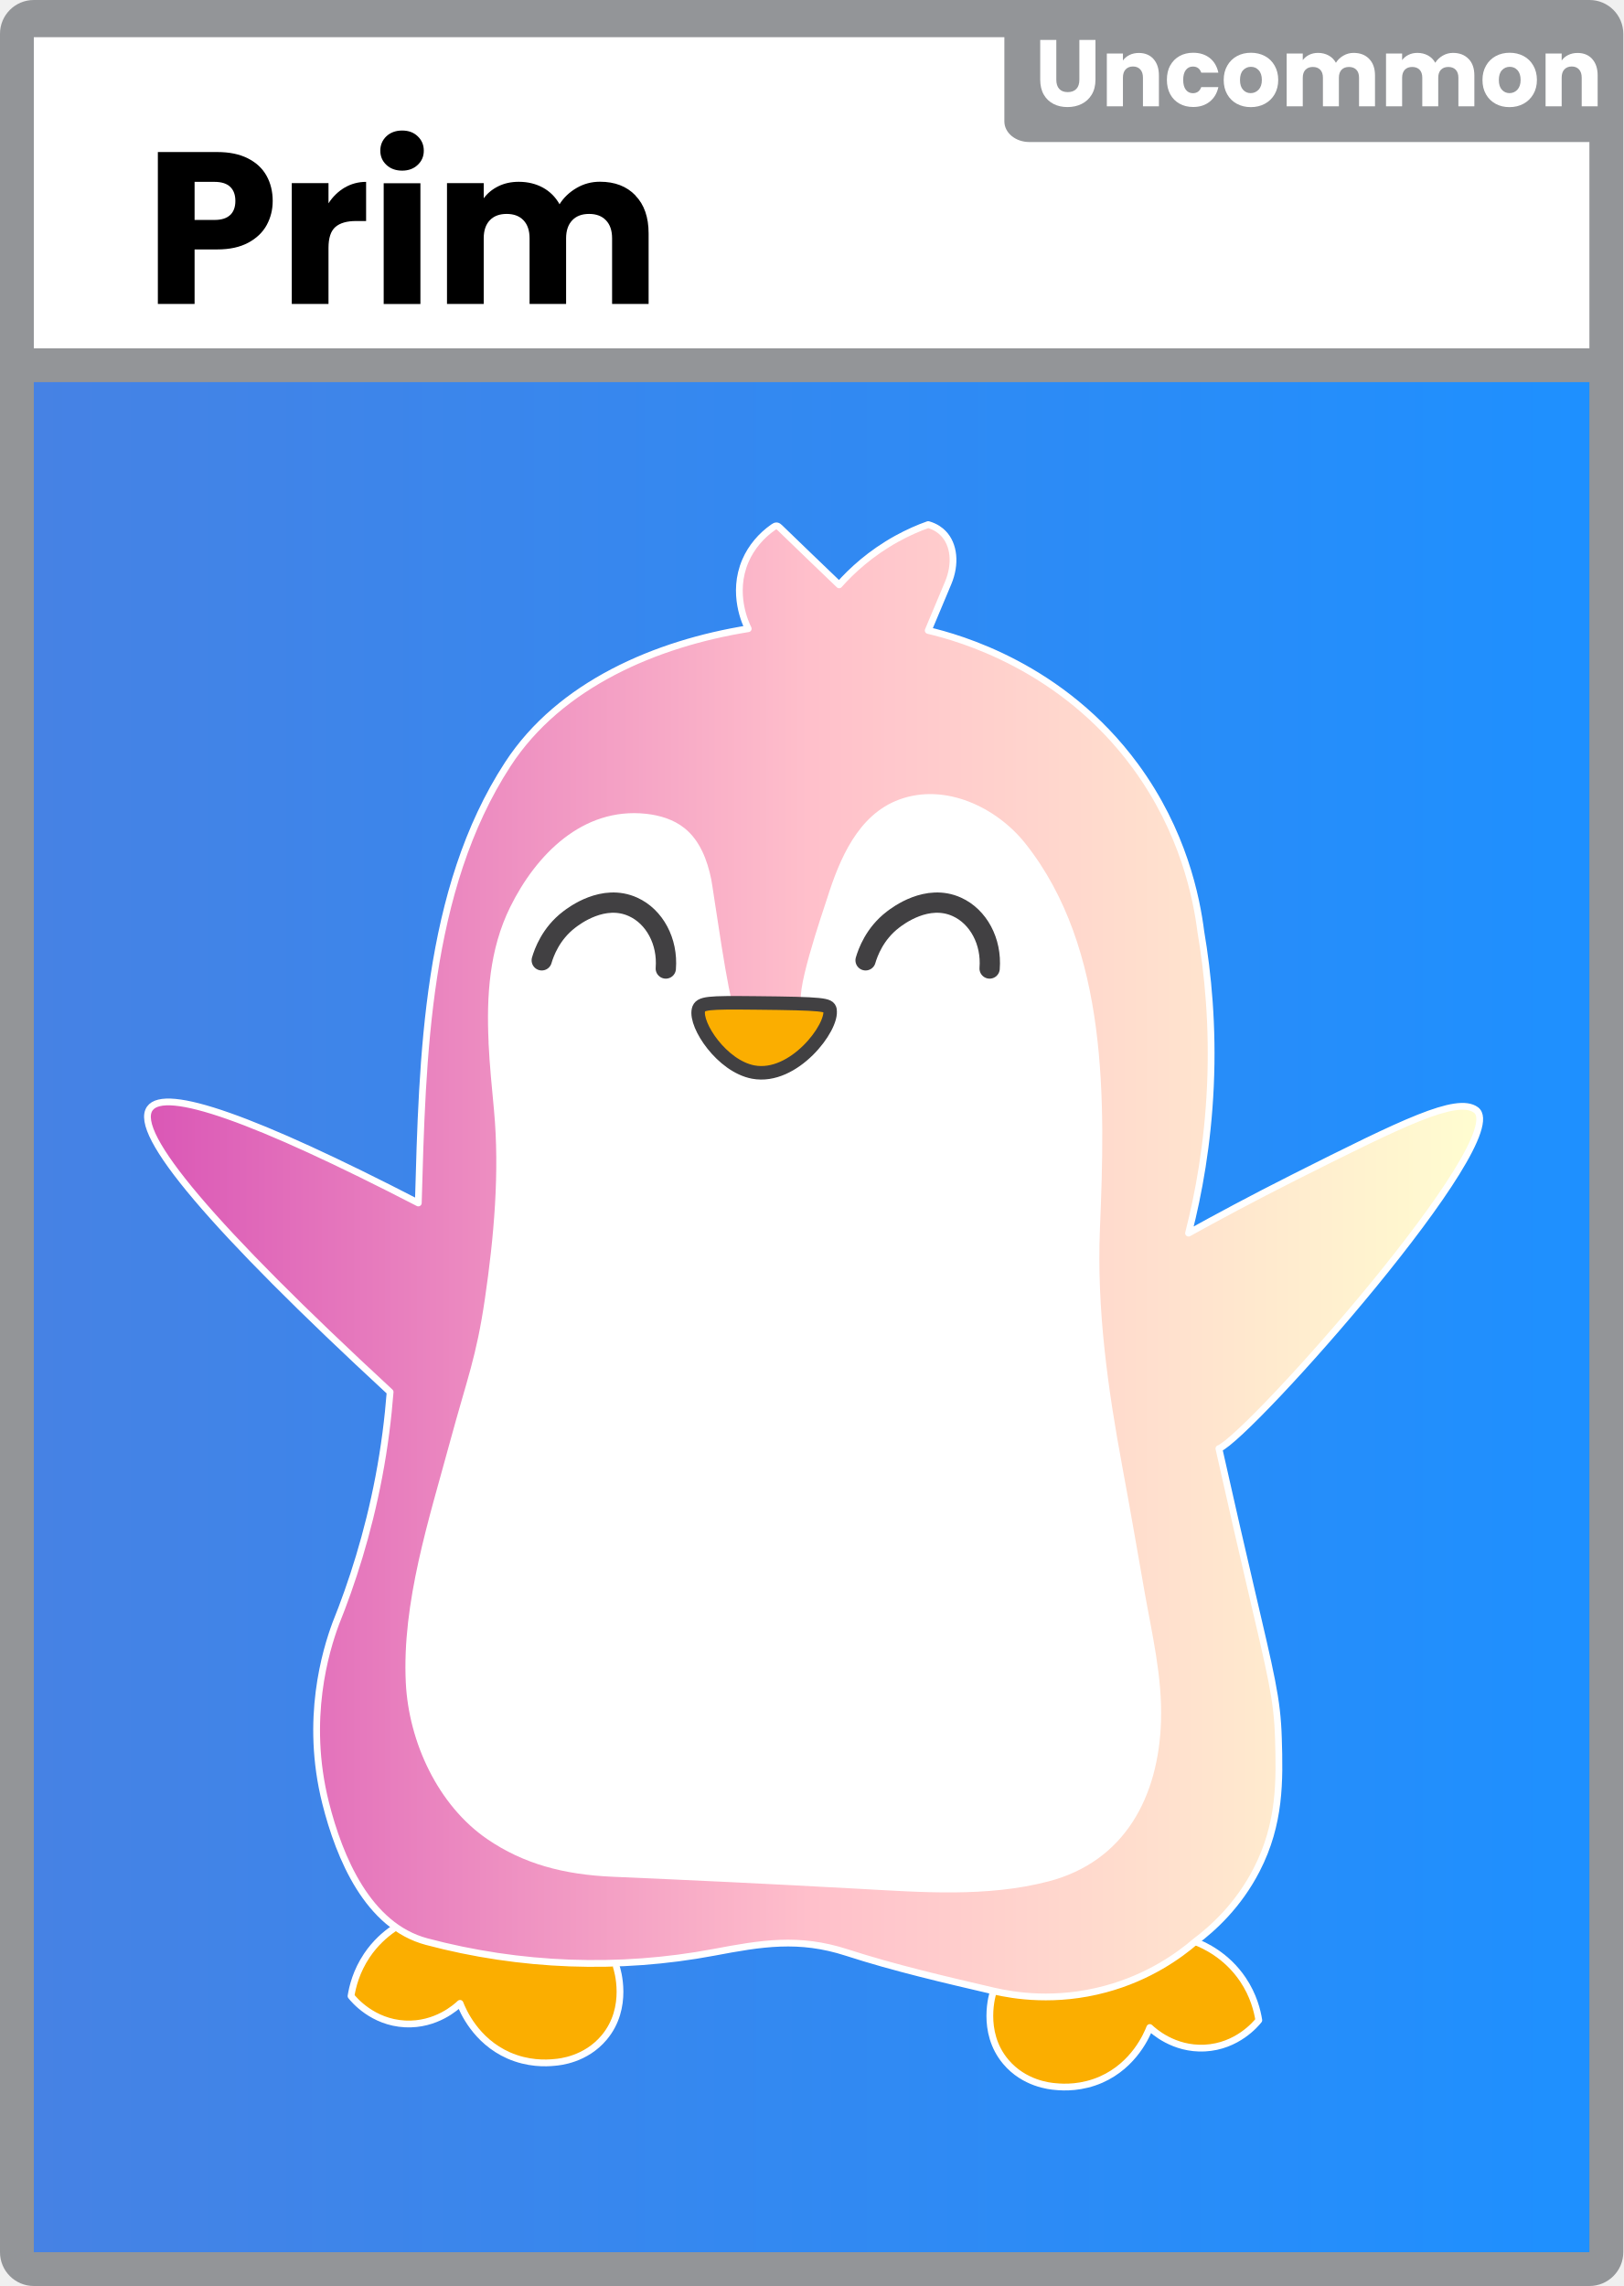
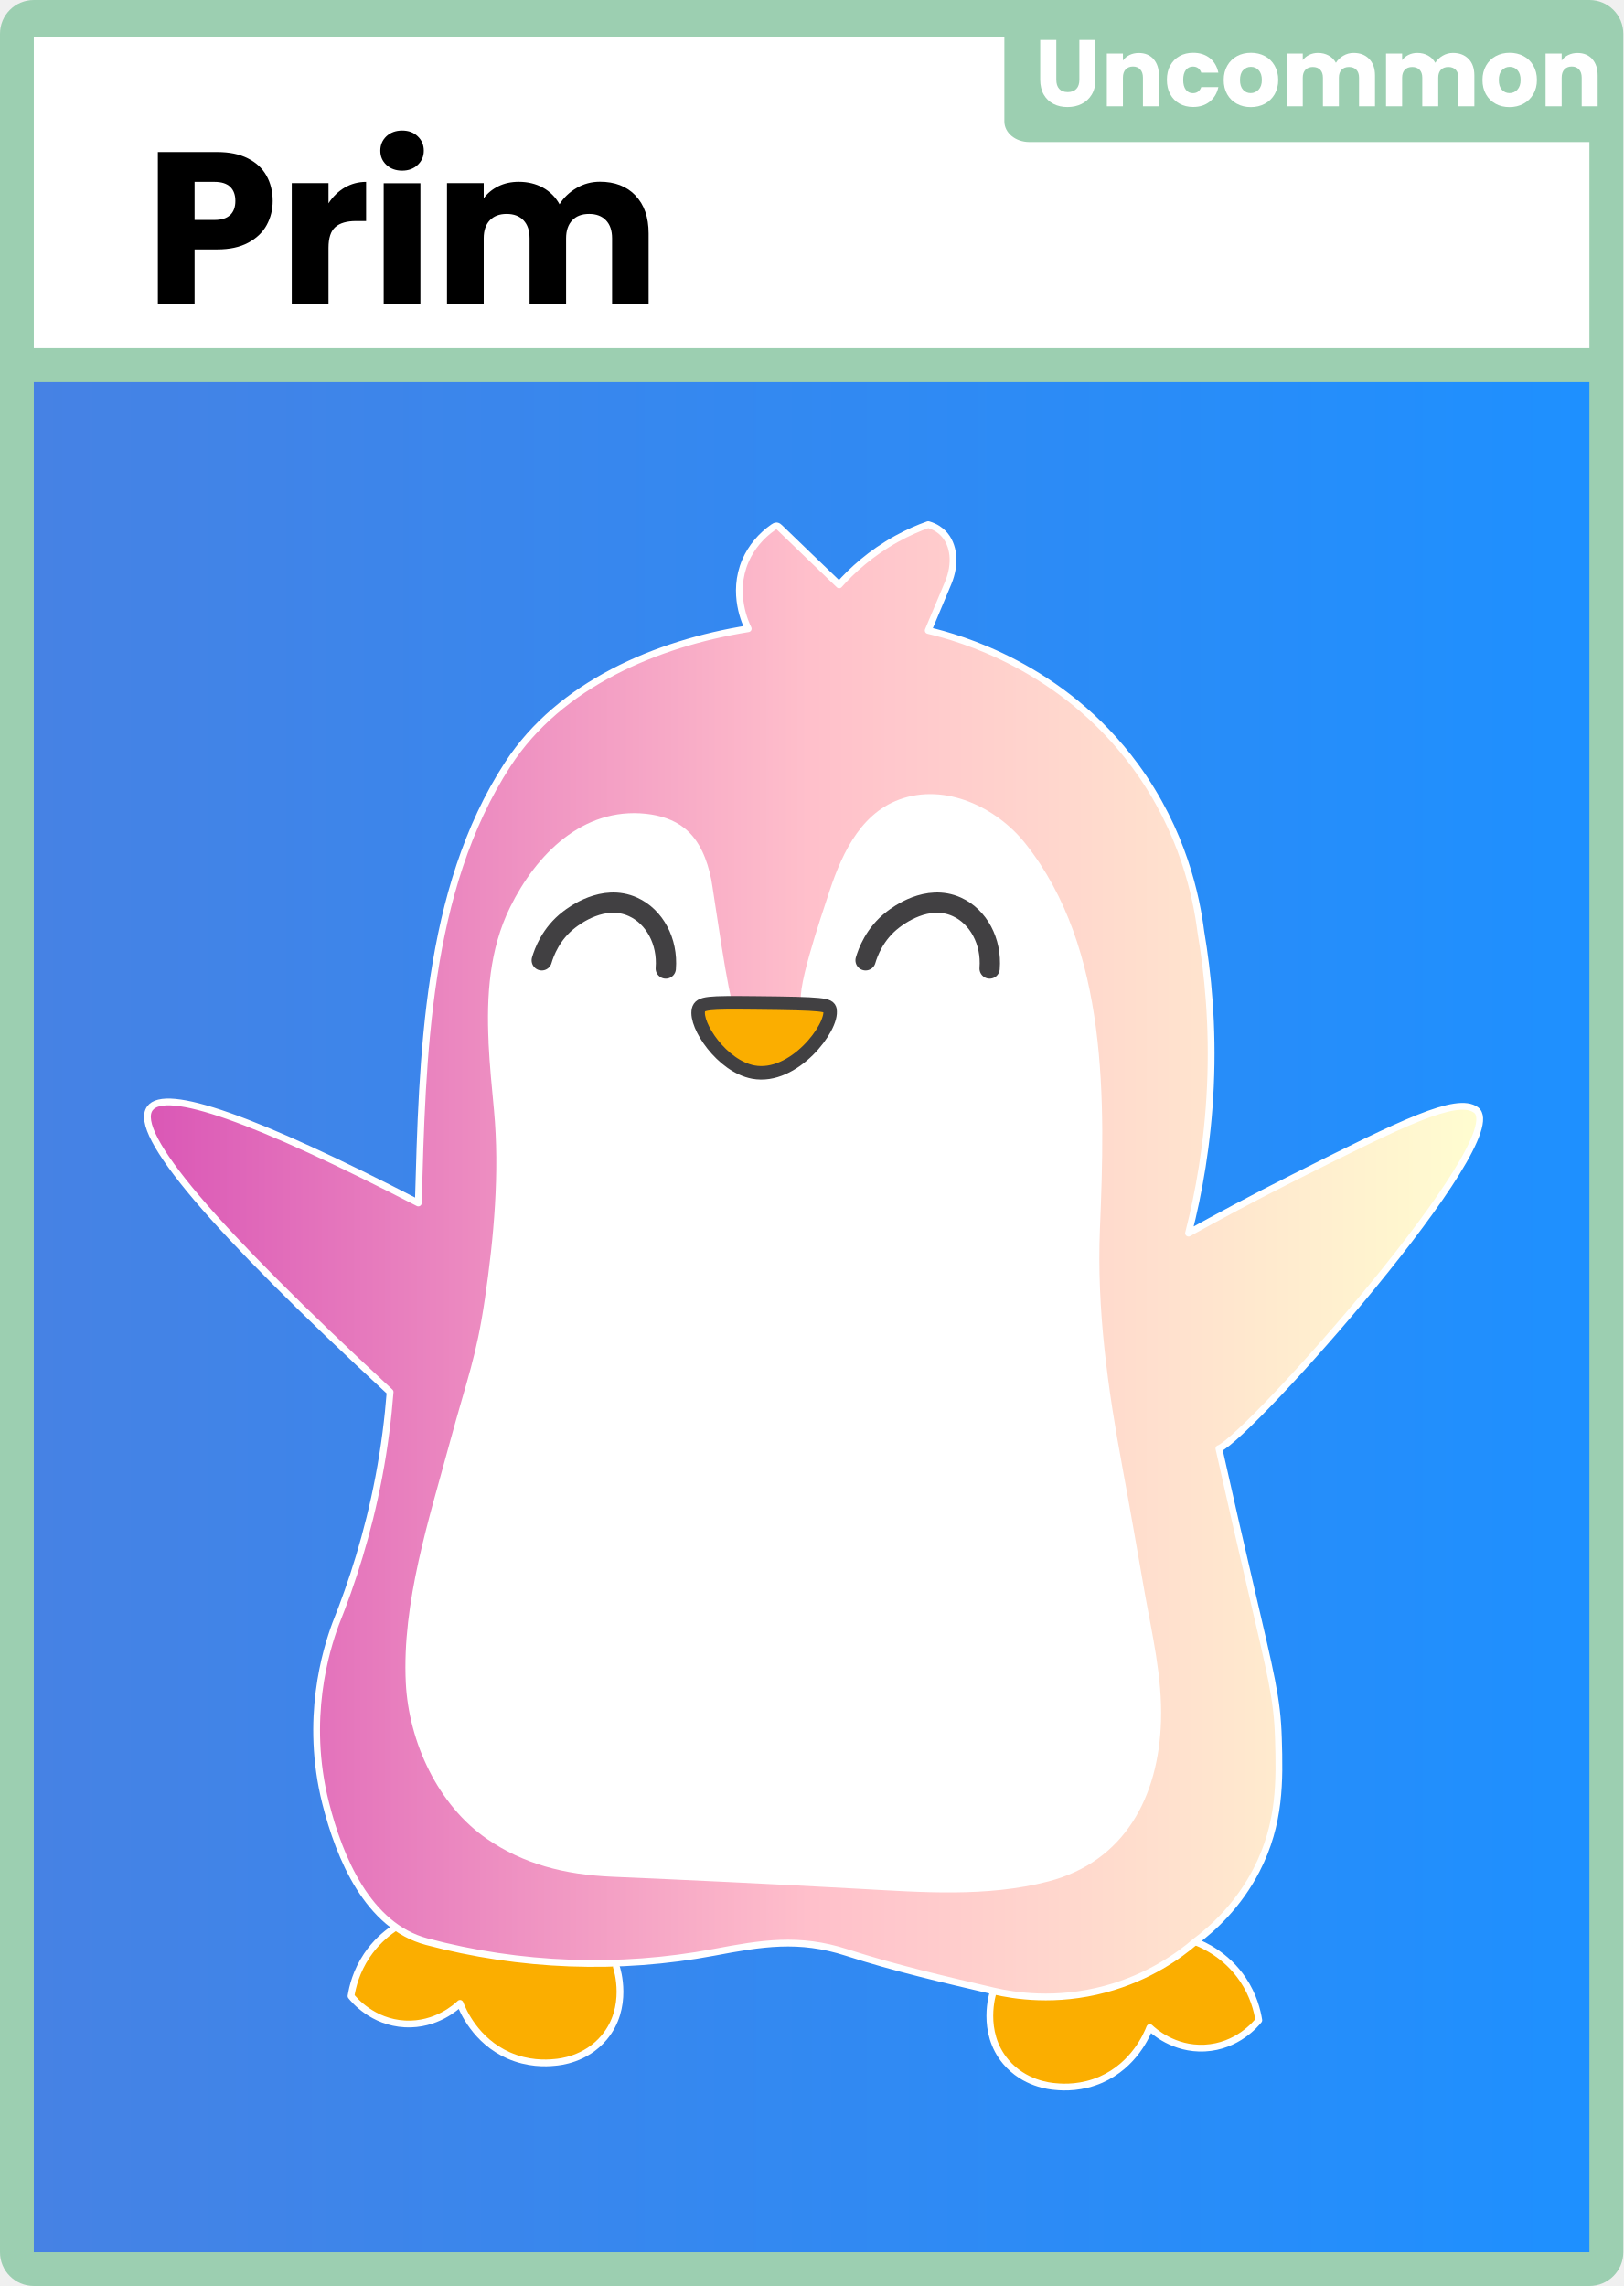
<svg xmlns="http://www.w3.org/2000/svg" id="Outline" width="240" height="338" viewBox="0 0 240 338">
  <defs>
    <style>
      .cls-1 {
        stroke-width: 2px;
      }

      .cls-1, .cls-2 {
        fill: #fbae00;
      }

      .cls-1, .cls-2, .cls-3, .cls-4 {
        stroke-linecap: round;
        stroke-linejoin: round;
      }

      .cls-1, .cls-4 {
        stroke: #414042;
      }

      .cls-5 {
        fill: #fff;
      }

      .cls-2, .cls-3 {
        stroke: #fff;
      }

      .cls-6 {
-         stroke: #939598;
+         stroke: #9ccfb1;
        stroke-miterlimit: 10;
        stroke-width: 5px;
      }

      .cls-6, .cls-4 {
        fill: none;
      }

+       .cls-7 {
+         fill: #9ccfb1;
+       }
+ 
      .cls-3 {
        fill: url(#Prim);
-       }
- 
-       .cls-7 {
-         fill: #939598;
      }

      .cls-4 {
        stroke-width: 3px;
      }

      .cls-8 {
        fill: url(#linear-gradient);
      }
    </style>
    <linearGradient id="linear-gradient" x1="5" y1="143.17" x2="235" y2="143.17" gradientTransform="translate(0 337.17) scale(1 -1)" gradientUnits="userSpaceOnUse">
      <stop offset="0" stop-color="#4682e4" />
      <stop offset="1" stop-color="#1e90ff" />
    </linearGradient>
    <linearGradient id="Prim" x1="21.8" y1="186.41" x2="218.78" y2="186.41" gradientUnits="userSpaceOnUse">
      <stop offset="0" stop-color="#da57b6" />
      <stop offset=".5" stop-color="pink" />
      <stop offset="1" stop-color="#fffdd0" />
    </linearGradient>
  </defs>
  <path class="cls-7" d="M5,0h230.01c2.76,0,5,2.23,5,4.99v328.02c0,2.75-2.24,4.99-5,4.99H5c-2.76,0-5-2.23-5-4.99V4.99C0,2.23,2.24,0,5,0Z" />
  <rect class="cls-8" x="5" y="55" width="230" height="278" />
  <g>
    <path class="cls-2" d="M91.13,290.81c.11.31,1.93,6.01-1.81,10.46-2.73,3.25-6.55,3.61-7.32,3.67-1.34.14-3.94.22-6.79-1.03-4.91-2.17-6.79-6.67-7.19-7.7-.51.48-3.52,3.27-8.13,3.04-4.81-.25-7.57-3.59-7.99-4.12.22-1.37.77-3.66,2.35-6.01,2.41-3.58,5.71-5.08,7.05-5.6" />
    <path class="cls-2" d="M146.89,294.38c-.11.31-1.93,6.01,1.81,10.46,2.73,3.25,6.55,3.61,7.32,3.67,1.34.14,3.94.22,6.79-1.03,4.91-2.17,6.79-6.67,7.19-7.7.51.48,3.52,3.27,8.13,3.04,4.81-.25,7.57-3.59,7.99-4.12-.22-1.37-.77-3.66-2.35-6.01-2.41-3.58-5.71-5.08-7.05-5.6" />
    <path class="cls-3" d="M180.22,214.18c1.86,8.28,3.43,15.13,4.57,19.98,3.17,13.61,4.05,16.95,4.23,22.88.19,6.22.3,12.6-3.23,19.44-2.72,5.29-6.5,8.68-9.06,10.6-2.31,1.98-6.78,5.27-13.3,7.02-7.35,1.98-13.51.98-16.53.28-7.24-1.69-14.64-3.4-21.71-5.69s-12.57-1.36-19.62-.03c-14.04,2.65-28.68,2.1-42.49-1.58-8.68-2.31-12.89-12.37-14.94-20.51-3.12-12.4.06-22.6,1.48-26.46,2.42-6.01,4.78-13.3,6.39-21.74.85-4.47,1.37-8.68,1.67-12.55-26.28-24.29-38.12-38.27-35.53-41.92,2.26-3.19,15.49,1.47,39.7,13.97.61-21.51,1.1-46.23,13.23-64.87,7.7-11.84,22.01-17.86,35.55-20.04-.34-.68-2.51-5.2-.41-10.06.86-1.99,2.33-3.71,4.11-4.95.16-.11.33-.22.52-.2.17.02.31.15.44.27,2.91,2.83,5.85,5.63,8.78,8.45,1.86-2.09,4.65-4.68,8.53-6.82,1.64-.9,3.21-1.59,4.64-2.09,1.15.33,1.84.9,2.21,1.28,1.64,1.67,1.91,4.57.74,7.35-.98,2.35-1.97,4.69-2.95,7.03,4.53,1.07,19.81,5.29,30.63,20.05,7.09,9.66,9.04,19.44,9.68,24.5,1.04,6.11,1.82,13.89,1.41,22.88-.39,8.54-1.74,15.88-3.23,21.68,4.02-2.23,9.36-5.11,15.72-8.31,15.92-8,23.94-11.96,26.77-9.91,5.67,4.11-33.24,48-37.99,50.08h-.01Z" />
    <path class="cls-5" d="M72.23,154.12c.16,3.38.5,6.75.81,10.04.85,9.19-.01,18.78-1.35,27.91-1.27,8.64-2.57,11.57-5.19,21.23-3.07,11.34-7.08,23.64-6.5,35.5.43,8.74,4.73,18.13,12.08,23.15,5.32,3.63,11.27,5.23,18.5,5.54,5.74.25,11.52.51,17.32.79,6.4.31,12.76.64,19.09.99,9.28.51,18.92,1.28,28.02-1.09,11.29-2.94,16.31-12.53,16.65-23.71.2-6.58-1.32-12.8-2.45-19.22-1.07-6.07-2.12-12.19-3.25-18.27-2.16-11.62-3.82-23.43-3.33-35.28.78-18.74,1.34-41.42-11.03-56.99-4.26-5.36-11.85-8.98-18.62-6.5-6.13,2.24-8.85,8.83-10.67,14.57-.55,1.72-5.32,15.5-3.5,15.75-2.26-.32-2.6.24-4.85-.08,0,0-5.27.28-5.41.28-.72,0-3.1-17.29-3.39-18.72-.58-2.84-1.68-5.74-3.94-7.55-1.61-1.3-3.68-1.92-5.74-2.14-9.32-.98-16.22,6.03-20.05,13.8-3.08,6.25-3.51,13.12-3.19,19.98v.02Z" />
    <path class="cls-4" d="M80.1,141.99c.34-1.15,1.33-3.94,4.05-6.02.72-.55,5.06-3.88,9.45-1.88,3.18,1.44,5.16,5.11,4.84,9.11" />
    <path class="cls-4" d="M127.98,141.99c.34-1.15,1.33-3.94,4.05-6.02.72-.55,5.06-3.88,9.45-1.88,3.18,1.44,5.16,5.11,4.84,9.11" />
    <path class="cls-1" d="M122.72,149.31c-.16-.77-.87-.92-11.02-1.02-7.05-.07-8.18-.02-8.43,1.02-.53,2.28,3.48,8.33,8.1,9.2,6,1.13,11.86-6.66,11.34-9.2h.01Z" />
  </g>
  <rect class="cls-5" x="5" y="5.5" width="230" height="49" />
  <path class="cls-7" d="M148.5,5h87v16h-83.3c-2.05,0-3.7-1.36-3.7-3.05V5h0Z" />
  <line class="cls-6" x1="2.5" y1="54" x2="237.5" y2="54" />
  <g>
    <path d="M39.43,33.28c-.59,1.08-1.5,1.95-2.73,2.61-1.23.66-2.75.99-4.57.99h-3.36v8.06h-5.43v-22.46h8.79c1.78,0,3.28.31,4.51.93,1.23.62,2.15,1.47,2.76,2.56.61,1.09.92,2.34.92,3.74,0,1.3-.3,2.49-.89,3.57ZM34.04,31.79c.51-.49.76-1.18.76-2.08s-.25-1.59-.76-2.08c-.51-.49-1.28-.74-2.32-.74h-2.95v5.63h2.95c1.04,0,1.81-.25,2.32-.74Z" />
    <path d="M50.96,27.74c.95-.56,2.01-.85,3.17-.85v5.79h-1.49c-1.35,0-2.37.29-3.05.88-.68.59-1.02,1.62-1.02,3.09v8.29h-5.43v-17.86h5.43v2.98c.63-.98,1.43-1.75,2.38-2.32Z" />
    <path d="M57.13,24.38c-.6-.56-.9-1.26-.9-2.1s.3-1.56.9-2.13c.6-.56,1.38-.85,2.33-.85s1.7.28,2.3.85c.6.57.9,1.28.9,2.13s-.3,1.53-.9,2.1c-.6.57-1.37.85-2.3.85s-1.73-.28-2.33-.85ZM62.16,27.09v17.86h-5.43v-17.86h5.43Z" />
    <path d="M93.95,28.91c1.3,1.34,1.95,3.21,1.95,5.6v10.43h-5.4v-9.7c0-1.15-.3-2.04-.91-2.67-.6-.63-1.43-.94-2.49-.94s-1.89.31-2.49.94c-.6.63-.91,1.52-.91,2.67v9.7h-5.4v-9.7c0-1.15-.3-2.04-.9-2.67-.6-.63-1.43-.94-2.49-.94s-1.89.31-2.49.94c-.6.63-.9,1.52-.9,2.67v9.7h-5.43v-17.86h5.43v2.24c.55-.75,1.27-1.34,2.16-1.78.89-.44,1.89-.66,3.02-.66,1.33,0,2.52.29,3.57.86,1.05.58,1.87,1.4,2.46,2.46.61-.98,1.45-1.78,2.51-2.4,1.06-.62,2.21-.93,3.46-.93,2.2,0,3.95.67,5.25,2.02Z" />
  </g>
  <g>
    <path class="cls-5" d="M156.18,5.9v5.88c0,.59.14,1.04.43,1.36.29.32.71.48,1.26.48s.98-.16,1.28-.48.44-.77.44-1.36v-5.88h2.38v5.87c0,.88-.19,1.62-.56,2.23-.37.61-.87,1.06-1.49,1.37-.62.31-1.32.46-2.09.46s-1.46-.15-2.06-.46-1.09-.76-1.44-1.37-.53-1.36-.53-2.23v-5.87h2.38Z" />
    <path class="cls-5" d="M170.54,8.72c.54.59.81,1.41.81,2.44v4.56h-2.36v-4.24c0-.52-.13-.93-.4-1.22-.27-.29-.63-.43-1.08-.43s-.81.15-1.08.43c-.27.29-.4.7-.4,1.22v4.24h-2.38v-7.81h2.38v1.04c.24-.35.57-.62.97-.82.41-.2.87-.3,1.38-.3.91,0,1.63.3,2.17.89Z" />
    <path class="cls-5" d="M173.02,9.69c.33-.61.79-1.07,1.38-1.4s1.26-.49,2.02-.49c.97,0,1.78.26,2.44.77.65.51,1.08,1.24,1.28,2.17h-2.53c-.21-.6-.62-.9-1.24-.9-.43,0-.78.17-1.04.51-.26.34-.39.83-.39,1.46s.13,1.12.39,1.46c.26.34.61.51,1.04.51.61,0,1.02-.3,1.24-.9h2.53c-.2.92-.63,1.63-1.29,2.16-.66.52-1.47.78-2.43.78-.76,0-1.43-.16-2.02-.49s-1.05-.79-1.38-1.4c-.33-.61-.49-1.32-.49-2.13s.16-1.52.49-2.13Z" />
    <path class="cls-5" d="M182.88,15.35c-.61-.33-1.08-.79-1.43-1.4-.35-.61-.52-1.32-.52-2.13s.18-1.51.53-2.12c.35-.61.83-1.08,1.44-1.41.61-.33,1.3-.49,2.06-.49s1.44.16,2.06.49,1.09.8,1.44,1.41.53,1.32.53,2.12-.18,1.51-.53,2.12c-.36.61-.84,1.08-1.46,1.41-.62.33-1.3.49-2.06.49s-1.44-.16-2.05-.49ZM186.09,13.26c.32-.34.48-.82.48-1.44s-.16-1.11-.47-1.44c-.31-.34-.69-.5-1.15-.5s-.85.17-1.15.5c-.31.33-.46.81-.46,1.45s.15,1.11.45,1.44c.3.34.68.5,1.13.5s.84-.17,1.16-.5Z" />
    <path class="cls-5" d="M202.44,8.71c.57.59.86,1.4.86,2.45v4.56h-2.36v-4.24c0-.5-.13-.89-.4-1.17-.26-.27-.63-.41-1.09-.41s-.83.14-1.09.41c-.26.28-.4.67-.4,1.17v4.24h-2.36v-4.24c0-.5-.13-.89-.4-1.17-.26-.27-.63-.41-1.09-.41s-.83.14-1.09.41c-.26.28-.4.67-.4,1.17v4.24h-2.38v-7.81h2.38v.98c.24-.33.56-.59.94-.78.39-.19.83-.29,1.32-.29.58,0,1.1.13,1.56.38.46.25.82.61,1.08,1.08.27-.43.63-.78,1.1-1.05.46-.27.97-.41,1.51-.41.96,0,1.73.29,2.3.88Z" />
    <path class="cls-5" d="M217.14,8.71c.57.59.85,1.4.85,2.45v4.56h-2.36v-4.24c0-.5-.13-.89-.4-1.17-.26-.27-.63-.41-1.09-.41s-.83.14-1.09.41c-.26.28-.4.67-.4,1.17v4.24h-2.36v-4.24c0-.5-.13-.89-.4-1.17-.26-.27-.63-.41-1.09-.41s-.83.14-1.09.41c-.26.28-.4.67-.4,1.17v4.24h-2.38v-7.81h2.38v.98c.24-.33.55-.59.94-.78.39-.19.83-.29,1.32-.29.58,0,1.1.13,1.56.38.46.25.82.61,1.08,1.08.27-.43.63-.78,1.1-1.05.46-.27.97-.41,1.51-.41.96,0,1.73.29,2.3.88Z" />
    <path class="cls-5" d="M221.14,15.35c-.61-.33-1.08-.79-1.43-1.4-.35-.61-.52-1.32-.52-2.13s.18-1.51.53-2.12c.35-.61.83-1.08,1.44-1.41.61-.33,1.3-.49,2.05-.49s1.44.16,2.06.49,1.09.8,1.44,1.41.53,1.32.53,2.12-.18,1.51-.54,2.12c-.36.61-.84,1.08-1.46,1.41-.62.33-1.3.49-2.06.49s-1.44-.16-2.05-.49ZM224.35,13.26c.32-.34.48-.82.48-1.44s-.16-1.11-.46-1.44c-.31-.34-.69-.5-1.15-.5s-.85.17-1.15.5c-.31.33-.46.81-.46,1.45s.15,1.11.45,1.44.68.5,1.13.5.84-.17,1.16-.5Z" />
    <path class="cls-5" d="M235.41,8.72c.54.59.81,1.41.81,2.44v4.56h-2.36v-4.24c0-.52-.13-.93-.4-1.22-.27-.29-.63-.43-1.08-.43s-.81.15-1.08.43c-.27.29-.4.7-.4,1.22v4.24h-2.38v-7.81h2.38v1.04c.24-.35.56-.62.97-.82.41-.2.87-.3,1.38-.3.91,0,1.63.3,2.17.89Z" />
  </g>
</svg>
